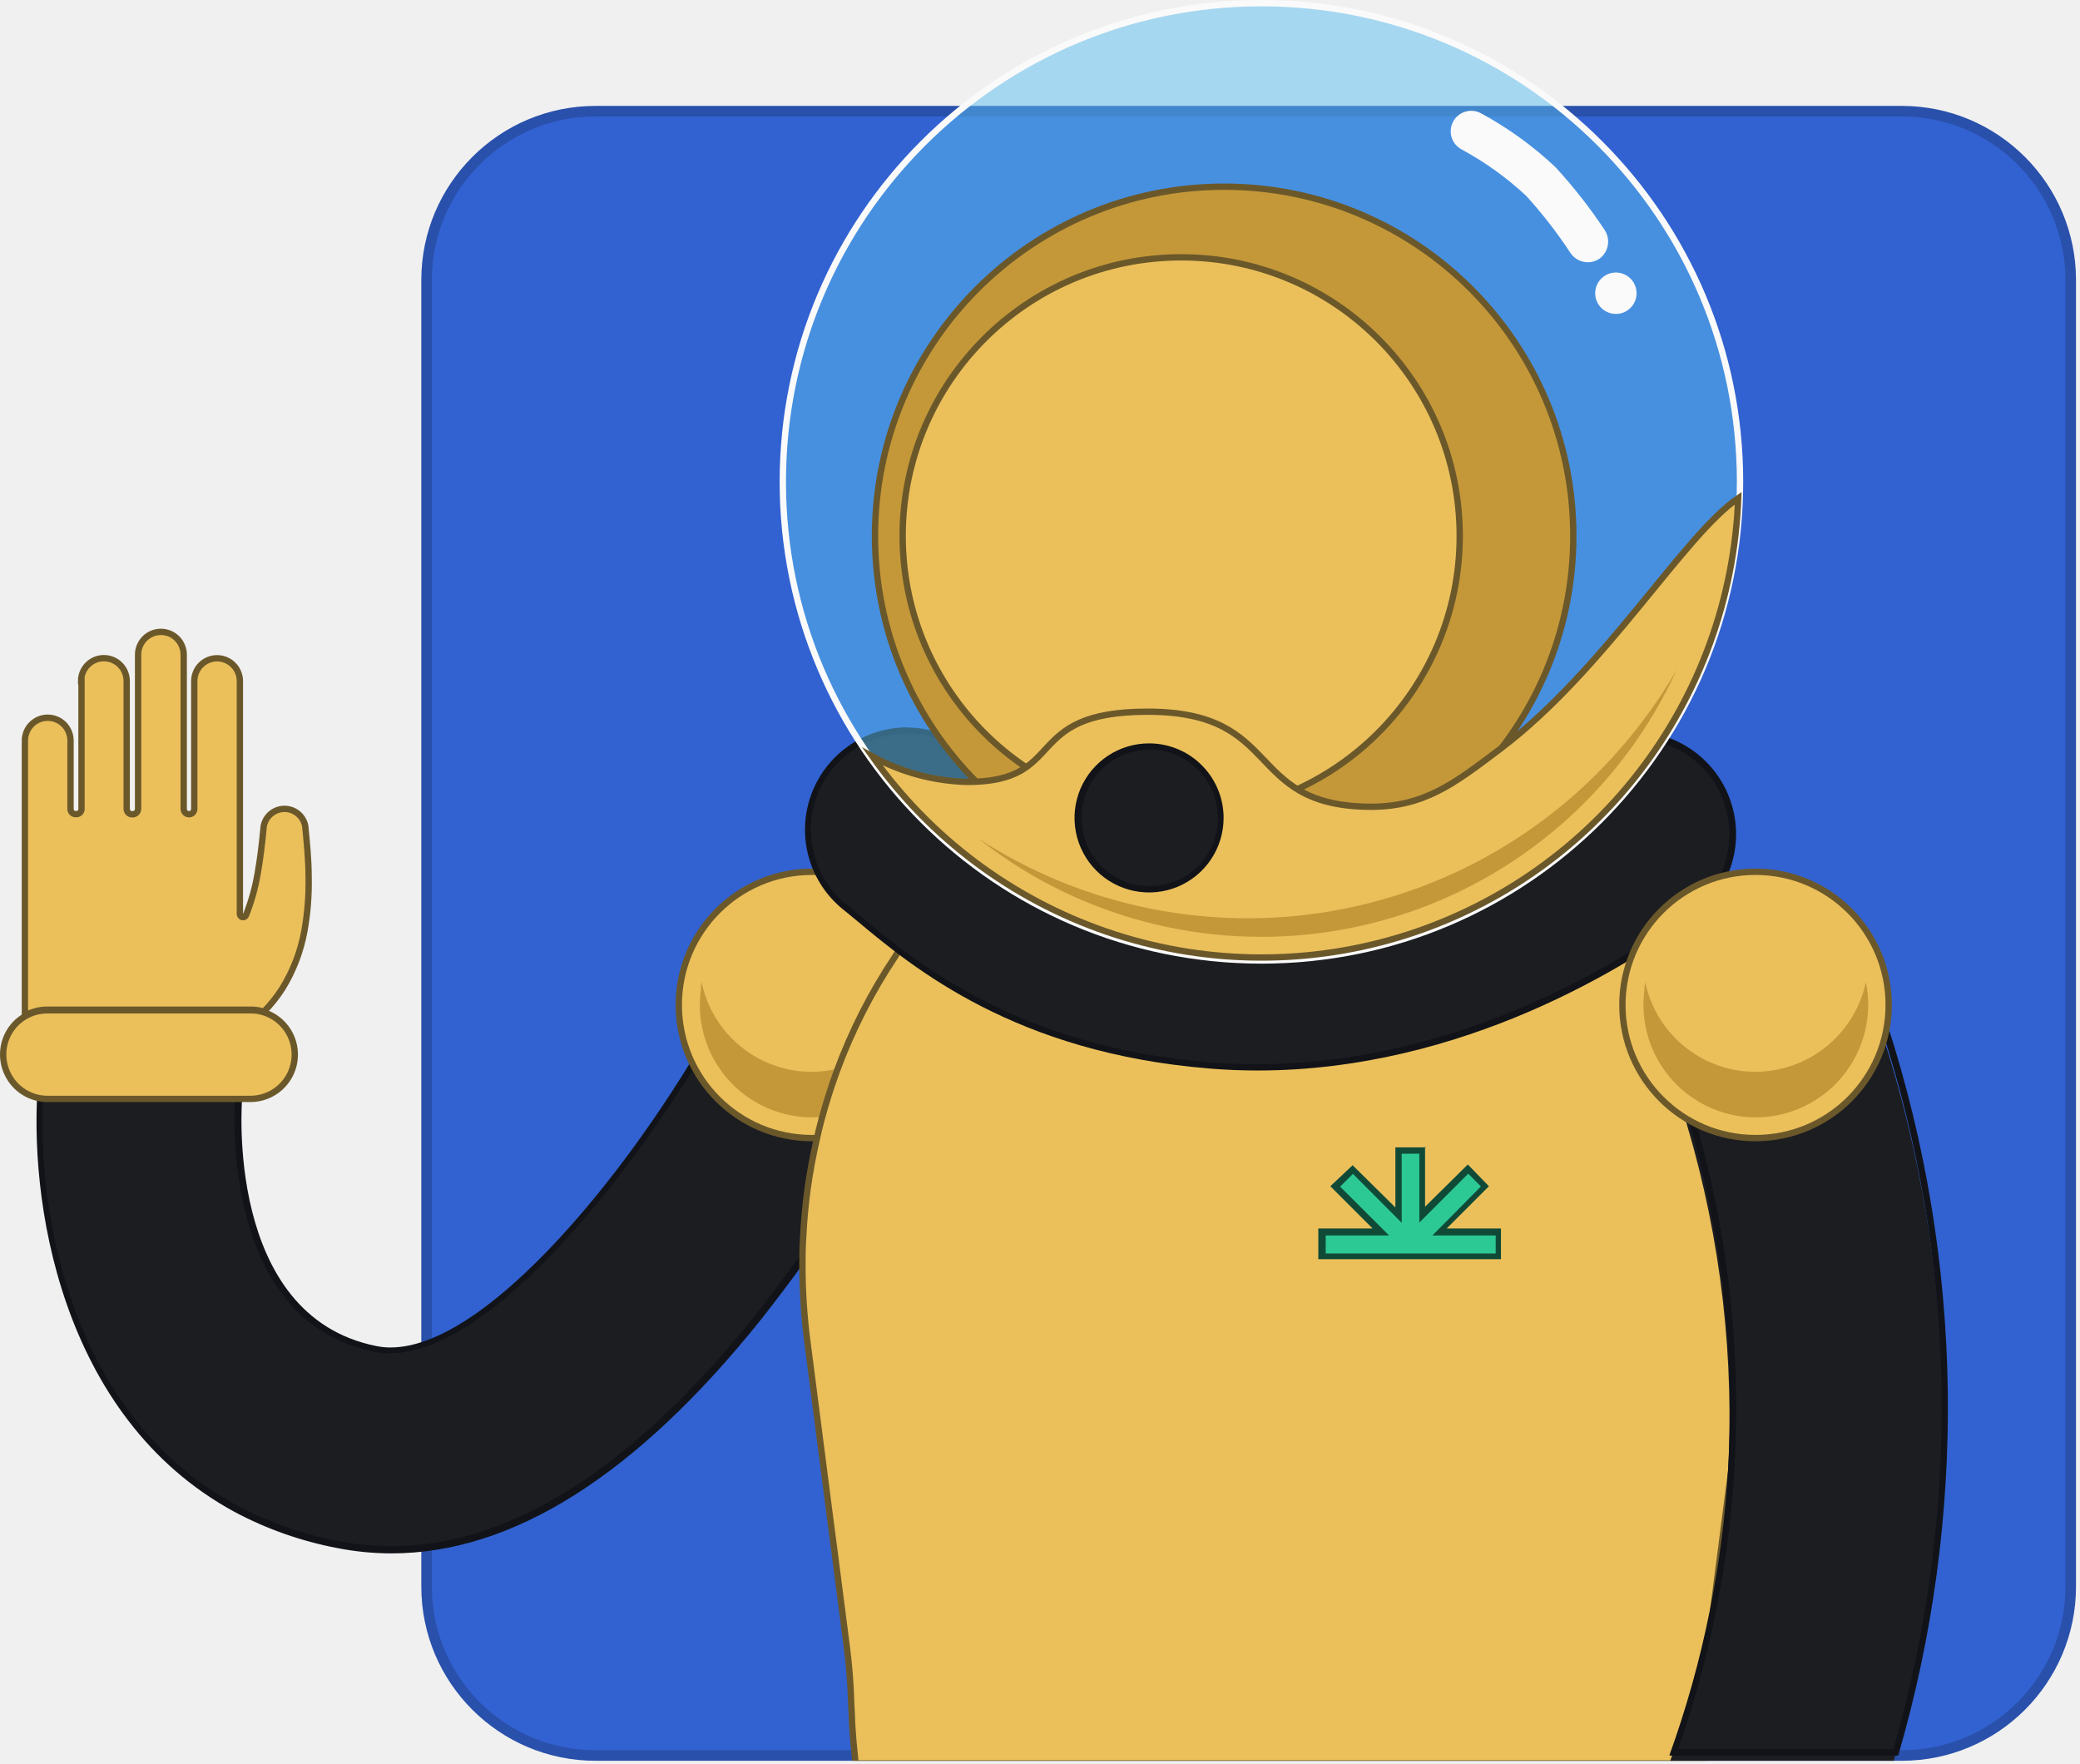
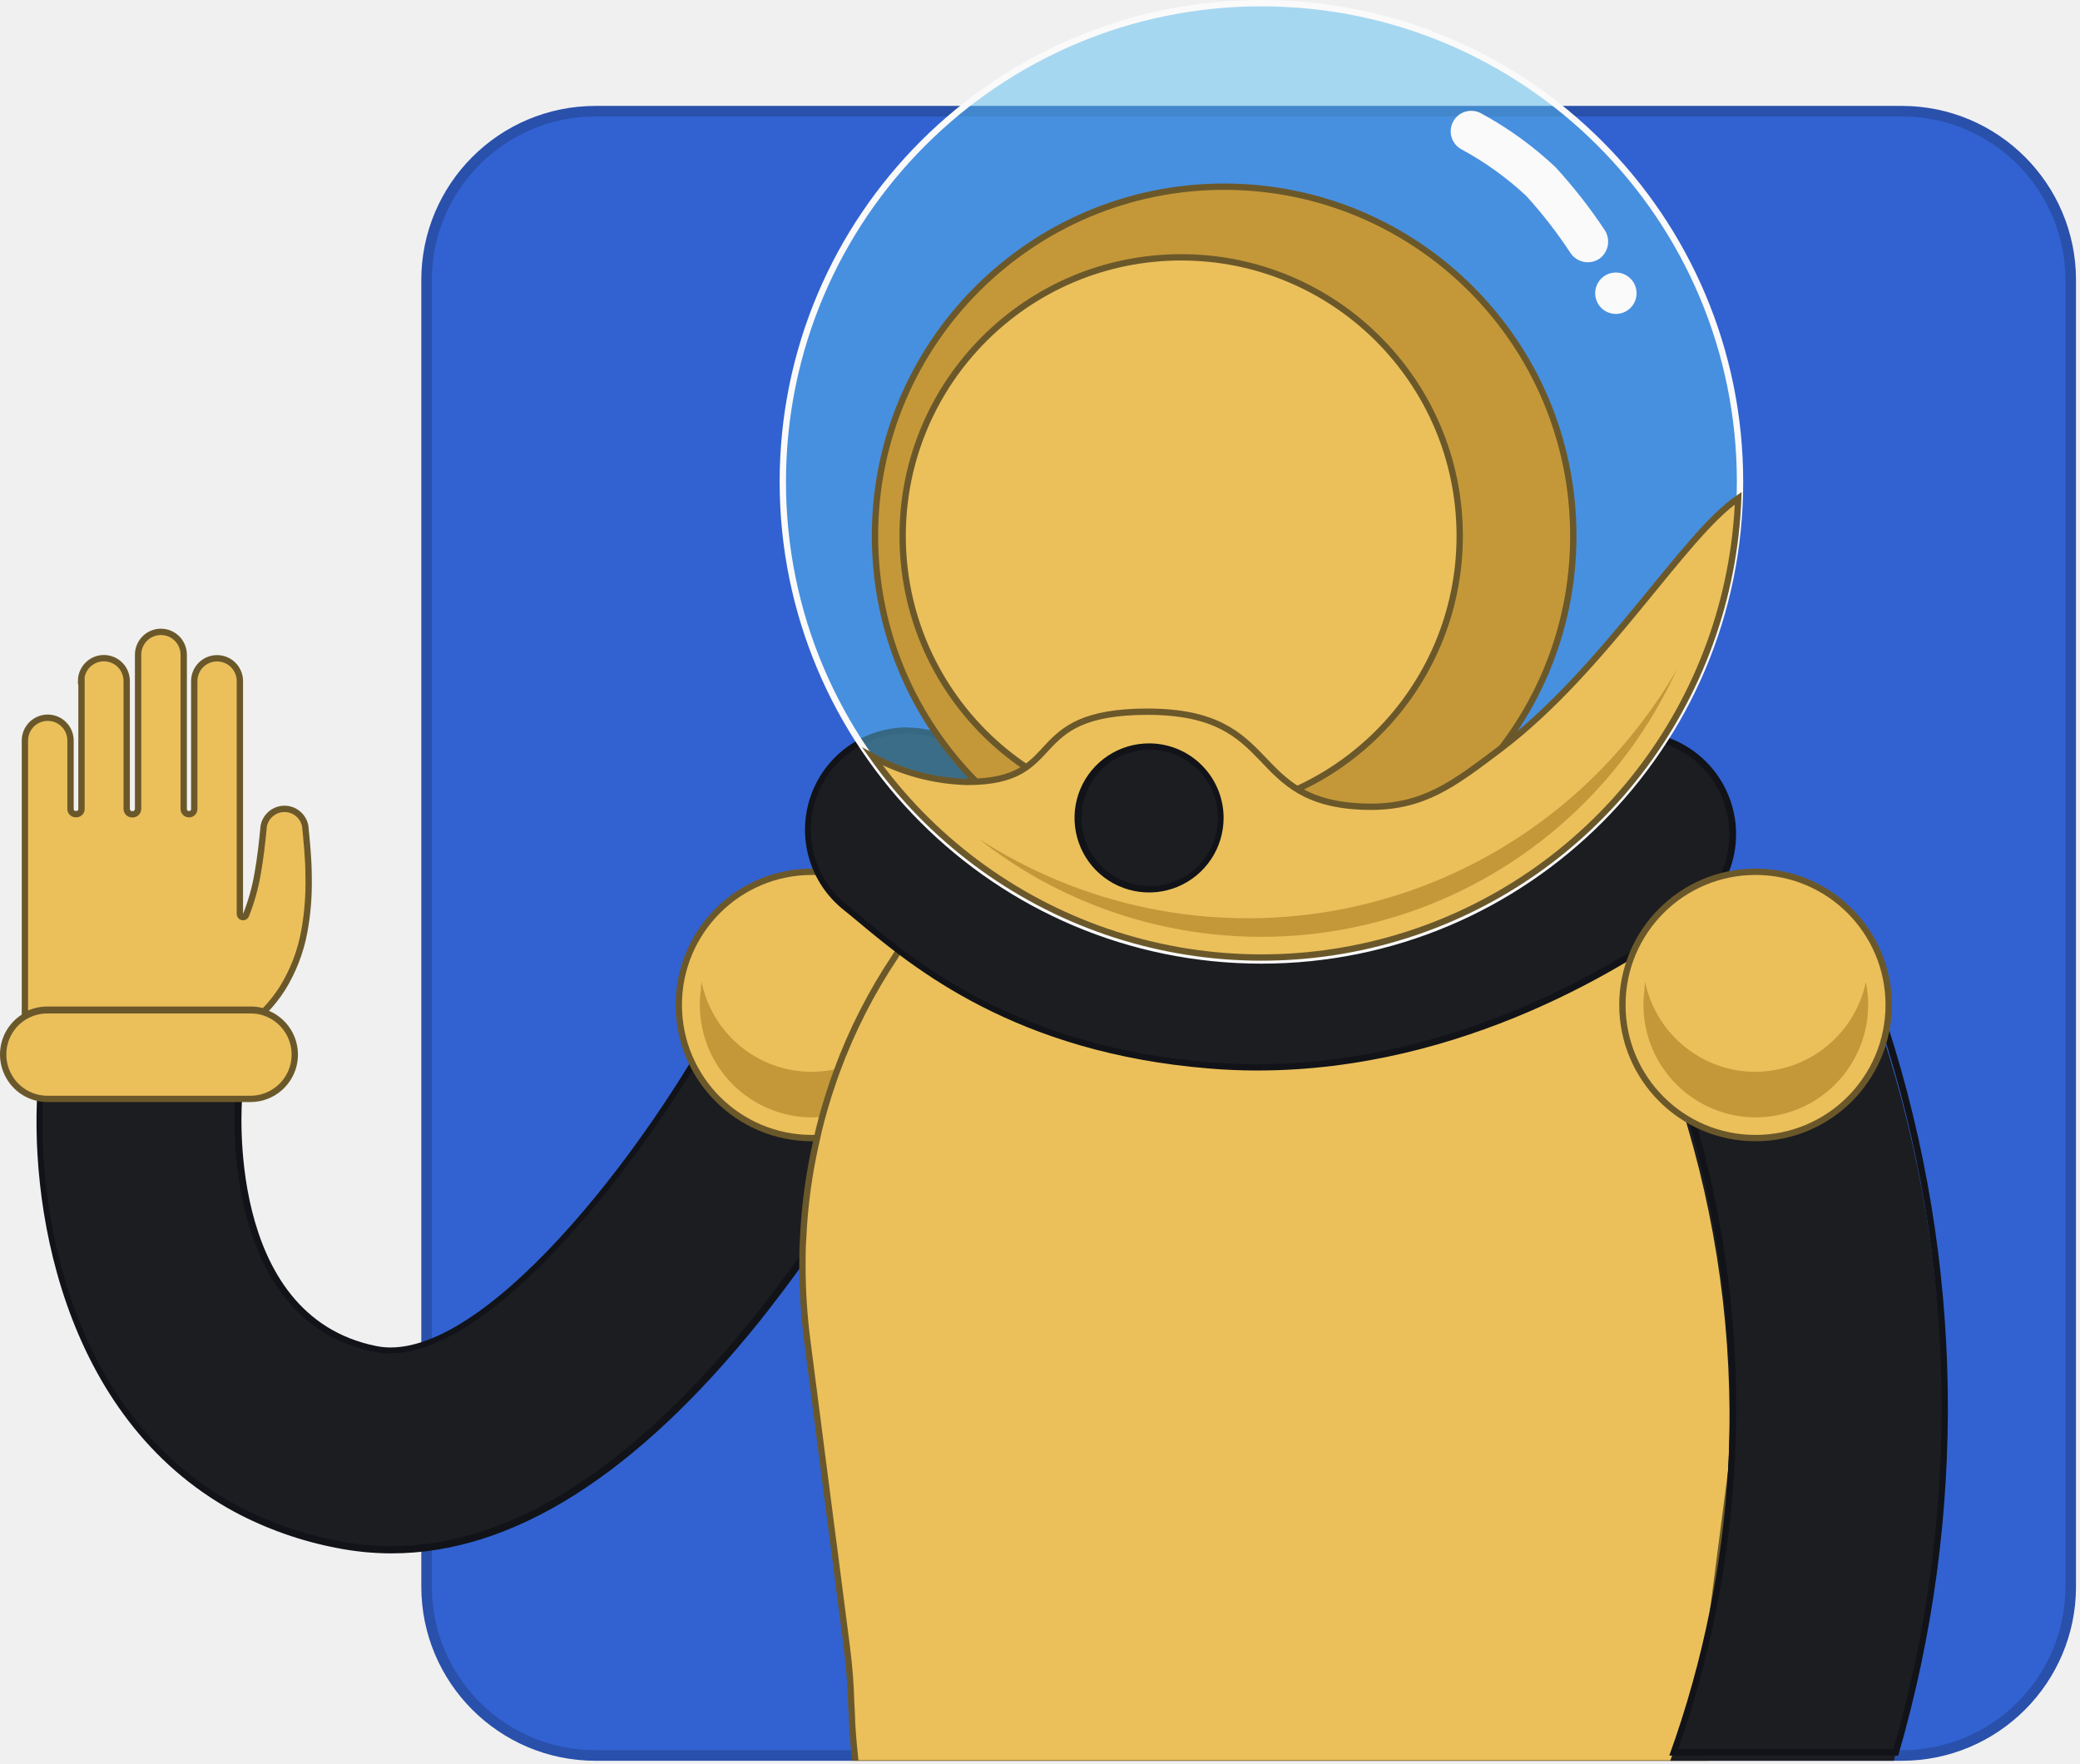
<svg xmlns="http://www.w3.org/2000/svg" viewBox="0 0 197 167" fill="none">
  <g clip-path="url(#clip0_879_977)">
    <path d="M180.122 10.53H56.402C47.566 10.53 40.402 17.694 40.402 26.53V150.25C40.402 159.087 47.566 166.25 56.402 166.25H180.122C188.959 166.25 196.122 159.087 196.122 150.25V26.53C196.122 17.694 188.959 10.53 180.122 10.53Z" fill="#3262D1" stroke="#2950AB" stroke-miterlimit="10" />
    <path d="M37.059 146.72C35.341 146.718 33.626 146.551 31.939 146.22C28.582 145.576 25.339 144.433 22.32 142.83C5.649 133.83 2.9 113.06 3.9 102.17C4.1 99.834 5.172 97.659 6.903 96.077C8.633 94.495 10.895 93.621 13.239 93.63C13.529 93.615 13.82 93.615 14.11 93.63C16.591 93.861 18.879 95.066 20.473 96.982C22.066 98.898 22.835 101.368 22.61 103.85C22.61 104.05 20.849 124.85 35.609 127.74C36.068 127.829 36.533 127.872 36.999 127.87C47.429 127.87 62.809 107.23 69.919 93.29C70.699 91.737 71.896 90.432 73.377 89.522C74.857 88.613 76.562 88.134 78.299 88.14C79.776 88.129 81.233 88.472 82.549 89.14C84.767 90.272 86.447 92.236 87.221 94.603C87.995 96.969 87.8 99.546 86.68 101.77C82.398 109.882 77.377 117.581 71.68 124.77C60.029 139.3 48.38 146.67 37.05 146.67L37.059 146.72Z" fill="#1C1D21" />
    <path d="M78.269 88.479C79.699 88.479 81.109 88.822 82.379 89.479C84.529 90.573 86.158 92.475 86.908 94.767C87.657 97.06 87.467 99.557 86.379 101.709C82.119 109.794 77.125 117.47 71.459 124.639C59.869 139.099 48.289 146.429 37.059 146.429C35.357 146.427 33.659 146.259 31.989 145.929C28.664 145.292 25.452 144.163 22.459 142.579C5.939 133.679 3.199 112.999 4.199 102.199C4.383 99.941 5.412 97.835 7.08 96.302C8.748 94.769 10.933 93.922 13.199 93.929C13.482 93.914 13.766 93.914 14.049 93.929C16.45 94.153 18.664 95.319 20.205 97.174C21.747 99.028 22.489 101.418 22.269 103.819C22.269 104.029 20.489 125.069 35.489 128.029C35.964 128.122 36.446 128.169 36.929 128.169C47.479 128.169 62.929 107.439 70.109 93.419C70.865 91.914 72.025 90.649 73.459 89.766C74.893 88.883 76.545 88.417 78.229 88.419L78.269 88.479ZM78.229 87.819C76.437 87.818 74.68 88.314 73.153 89.251C71.626 90.189 70.389 91.531 69.579 93.129C61.999 108.119 46.839 127.609 36.999 127.609C36.553 127.612 36.107 127.568 35.669 127.479C21.209 124.619 22.919 104.119 22.939 103.909C23.173 101.349 22.38 98.801 20.735 96.824C19.091 94.848 16.729 93.605 14.169 93.369C13.869 93.369 13.569 93.369 13.269 93.369C10.854 93.374 8.527 94.28 6.744 95.909C4.962 97.538 3.851 99.774 3.629 102.179C2.629 113.439 5.629 134.179 22.209 143.179C25.252 144.801 28.522 145.954 31.909 146.599C33.615 146.938 35.35 147.109 37.089 147.109C48.519 147.109 60.219 139.729 71.959 125.109C77.66 117.923 82.681 110.223 86.959 102.109C87.709 100.631 88.068 98.986 88.001 97.329C87.935 95.673 87.445 94.062 86.579 92.649C85.712 91.236 84.498 90.068 83.052 89.258C81.606 88.447 79.977 88.021 78.319 88.019L78.229 87.819Z" fill="#111318" />
    <path d="M76.899 107.78C83.863 107.78 89.509 102.134 89.509 95.17C89.509 88.205 83.863 82.56 76.899 82.56C69.935 82.56 64.289 88.205 64.289 95.17C64.289 102.134 69.935 107.78 76.899 107.78Z" fill="#EBC05B" stroke="#6B582A" stroke-width="0.6" stroke-miterlimit="10" />
    <path d="M66.451 93C66.894 95.15 67.991 97.111 69.591 98.615C71.191 100.118 73.217 101.091 75.391 101.4C75.894 101.468 76.402 101.501 76.911 101.5C79.359 101.489 81.729 100.639 83.627 99.092C85.525 97.546 86.835 95.395 87.341 93C87.596 94.203 87.637 95.442 87.461 96.66C87.088 99.196 85.818 101.514 83.883 103.195C81.947 104.875 79.474 105.807 76.911 105.82C76.402 105.818 75.894 105.781 75.391 105.71C72.599 105.302 70.083 103.803 68.396 101.542C66.709 99.281 65.987 96.442 66.391 93.65C66.371 93.46 66.401 93.25 66.451 93Z" fill="#C49839" />
    <path d="M165.566 126.903L163.919 139.643L162.172 153.15L161.821 155.894C161.741 156.519 161.67 157.135 161.61 157.76C161.496 158.93 161.426 160.1 161.399 161.27C161.399 162.279 161.309 163.288 161.238 164.297C161.207 165.202 161.275 166.109 161.439 167H81.031C80.89 165.729 80.779 164.448 80.699 163.147C80.699 162.521 80.639 161.906 80.619 161.291C80.569 159.492 80.428 157.698 80.197 155.914L79.042 146.967L78.611 143.668L76.452 126.923C76.152 124.581 76.001 122.223 76 119.862C76 118.984 76 118.097 76.07 117.209C76.212 114.121 76.632 111.052 77.325 108.039C77.466 107.367 77.627 106.694 77.807 106.022C78.219 104.489 78.691 102.996 79.253 101.452C80.663 97.615 82.524 93.962 84.796 90.568L84.896 90.397C85.107 90.084 85.328 89.761 85.559 89.388C85.981 88.783 86.433 88.177 86.885 87.582C88.482 85.512 90.245 83.575 92.156 81.792C92.215 81.726 92.278 81.666 92.347 81.611C92.839 81.147 93.351 80.703 93.843 80.289L93.963 80.178C94.968 79.341 95.972 78.564 96.976 77.808C97.357 77.535 97.749 77.263 98.151 77.001C98.552 76.738 98.743 76.607 99.034 76.436C99.858 75.911 100.691 75.427 101.544 74.963C101.826 74.812 102.107 74.66 102.398 74.519C107.219 72.038 112.481 70.54 117.881 70.111C118.885 70.04 119.889 70 120.964 70C126.862 69.998 132.689 71.296 138.034 73.803C138.405 73.964 138.767 74.146 139.138 74.317C140.012 74.761 140.855 75.225 141.709 75.719C142.996 76.474 144.242 77.295 145.444 78.181C145.866 78.484 146.277 78.786 146.689 79.119C147.101 79.452 147.693 79.946 148.235 80.39C148.307 80.441 148.374 80.499 148.436 80.561C151.167 82.921 153.622 85.585 155.756 88.5C156.037 88.873 156.308 89.247 156.559 89.63C157.182 90.508 157.764 91.405 158.317 92.323C158.668 92.898 159.009 93.483 159.321 94.068C159.632 94.653 159.803 94.936 160.034 95.38C160.97 97.179 161.801 99.032 162.524 100.928C163.125 102.507 163.645 104.116 164.08 105.75C164.271 106.446 164.442 107.142 164.602 107.838C166.05 114.084 166.376 120.541 165.566 126.903Z" fill="#EBC05B" stroke="#6B582A" stroke-width="0.6" stroke-miterlimit="10" />
    <path d="M119.002 101.08C117.482 101.08 116.002 101.02 114.452 100.89C96.201 99.409 86.572 91.389 81.391 87.079C80.862 86.629 80.391 86.26 79.992 85.919C78.043 84.361 76.794 82.093 76.519 79.614C76.243 77.135 76.963 74.648 78.522 72.7C80.08 70.751 82.348 69.502 84.827 69.227C87.306 68.951 89.793 69.671 91.742 71.23L93.451 72.629C97.772 76.23 103.692 81.159 116.012 82.159C117.012 82.24 118.012 82.279 119.012 82.279C133.382 82.279 145.682 73.99 149.102 71.45C150.716 70.246 152.677 69.597 154.692 69.6C156.683 69.583 158.628 70.199 160.246 71.359C161.864 72.519 163.073 74.163 163.697 76.053C164.321 77.944 164.328 79.984 163.718 81.88C163.108 83.775 161.911 85.428 160.302 86.6C154.392 90.919 138.582 101.08 119.002 101.08Z" fill="#1C1D21" />
    <path d="M85.88 69.48C87.943 69.477 89.945 70.183 91.55 71.48L93.26 72.88C97.61 76.51 103.57 81.47 115.99 82.48C116.99 82.56 117.99 82.6 118.99 82.6C133.46 82.6 145.82 74.27 149.26 71.71C150.822 70.543 152.72 69.915 154.67 69.92C156.092 69.92 157.494 70.251 158.766 70.886C160.038 71.521 161.145 72.443 162 73.58C163.435 75.519 164.042 77.949 163.687 80.336C163.333 82.722 162.046 84.871 160.11 86.31C154.24 90.66 138.5 100.78 119.04 100.78C117.53 100.78 116.04 100.72 114.52 100.6C96.36 99.12 86.77 91.13 81.62 86.85L81.55 86.79C81.08 86.39 80.63 86.02 80.21 85.69C78.736 84.513 77.665 82.906 77.144 81.094C76.622 79.281 76.678 77.351 77.301 75.571C77.925 73.79 79.087 72.248 80.625 71.157C82.164 70.066 84.004 69.48 85.89 69.48H85.88ZM85.89 68.88C83.883 68.891 81.93 69.523 80.298 70.691C78.666 71.858 77.437 73.503 76.779 75.398C76.121 77.293 76.067 79.346 76.624 81.273C77.181 83.201 78.322 84.908 79.89 86.16C80.33 86.51 80.79 86.89 81.29 87.31C86.49 91.64 96.17 99.7 114.52 101.19C116.06 101.32 117.59 101.38 119.09 101.38C138.61 101.38 154.36 91.38 160.52 86.79C162.586 85.249 163.955 82.951 164.326 80.4C164.698 77.85 164.041 75.256 162.5 73.19C160.959 71.124 158.66 69.755 156.11 69.383C153.559 69.012 150.966 69.669 148.9 71.21C145.35 73.85 133.22 82 119 82C118 82 117 82 116.05 81.88C103.81 80.88 97.94 75.99 93.65 72.42C93.04 71.92 92.47 71.42 91.93 71.01C90.225 69.649 88.111 68.906 85.93 68.9L85.89 68.88Z" fill="#111318" />
-     <path d="M125.223 118.999V116.689H130.783L126.433 112.339L128.073 110.699L132.423 115.059V108.939H134.733V115.059L139.083 110.699L140.713 112.339L136.363 116.689H141.923V118.999H125.223Z" fill="#2CC995" />
-     <path d="M134.429 109.24V115.78L135.429 114.78L139.059 111.15L140.259 112.36L136.659 116L135.659 117H141.659V118.71H125.559V117H131.559L130.559 116L126.929 112.38L128.139 111.17L131.759 114.8L132.759 115.8V109.26H134.469L134.429 109.24ZM135.069 108.66H132.159V114.35L128.109 110.35L125.999 112.34L129.999 116.34H124.859V119.25H142.159V116.34H137.019L141.019 112.34L139.019 110.28L134.969 114.28V108.59L135.069 108.66Z" fill="#104A37" />
    <path d="M7.719 64.49V76.63C7.717 76.755 7.665 76.875 7.575 76.963C7.486 77.051 7.365 77.1 7.239 77.1H7.159C7.034 77.1 6.913 77.051 6.823 76.963C6.734 76.875 6.682 76.755 6.679 76.63V70.13C6.679 69.557 6.452 69.008 6.047 68.603C5.642 68.197 5.092 67.97 4.519 67.97C3.947 67.97 3.397 68.197 2.992 68.603C2.587 69.008 2.359 69.557 2.359 70.13V96.19C3 95.817 3.728 95.62 4.469 95.62H23.749C24.17 95.616 24.589 95.68 24.989 95.81C25.651 95.136 26.241 94.395 26.749 93.6C27.765 91.953 28.467 90.132 28.819 88.23C29.13 86.525 29.267 84.793 29.229 83.06C29.229 81.4 29.059 79.79 28.909 78.23C28.823 77.772 28.579 77.359 28.22 77.062C27.861 76.765 27.41 76.602 26.944 76.602C26.479 76.602 26.027 76.765 25.669 77.062C25.31 77.359 25.066 77.772 24.979 78.23C24.829 79.77 24.669 81.23 24.409 82.69C24.179 84.059 23.804 85.4 23.289 86.69C23.26 86.75 23.212 86.799 23.151 86.829C23.091 86.858 23.023 86.867 22.957 86.853C22.892 86.839 22.833 86.804 22.79 86.752C22.746 86.701 22.722 86.637 22.719 86.57V64.5C22.719 63.927 22.492 63.378 22.087 62.972C21.682 62.567 21.132 62.34 20.559 62.34C19.986 62.34 19.437 62.567 19.032 62.972C18.627 63.378 18.399 63.927 18.399 64.5V76.61C18.401 76.676 18.389 76.742 18.364 76.803C18.339 76.864 18.303 76.92 18.256 76.966C18.209 77.013 18.154 77.05 18.092 77.075C18.031 77.099 17.965 77.111 17.899 77.11C17.767 77.11 17.64 77.057 17.546 76.963C17.452 76.87 17.399 76.743 17.399 76.61V62C17.399 61.427 17.172 60.878 16.767 60.472C16.362 60.067 15.812 59.84 15.239 59.84C14.666 59.84 14.117 60.067 13.712 60.472C13.307 60.878 13.079 61.427 13.079 62V76.6C13.079 76.738 13.025 76.87 12.927 76.968C12.83 77.065 12.697 77.12 12.559 77.12C12.488 77.125 12.416 77.116 12.348 77.092C12.28 77.069 12.218 77.031 12.165 76.982C12.113 76.934 12.071 76.874 12.042 76.808C12.014 76.743 11.999 76.672 11.999 76.6V64.49C11.999 63.917 11.772 63.368 11.367 62.962C10.962 62.557 10.412 62.33 9.839 62.33C9.267 62.33 8.717 62.557 8.312 62.962C7.907 63.368 7.679 63.917 7.679 64.49H7.719Z" fill="#EBC05B" stroke="#6B582A" stroke-width="0.6" stroke-miterlimit="10" />
    <path d="M2.351 96.26C1.726 96.63 1.208 97.157 0.848 97.788C0.489 98.419 0.3 99.133 0.301 99.86C0.299 100.494 0.443 101.12 0.721 101.69C1.061 102.403 1.597 103.006 2.266 103.427C2.935 103.848 3.71 104.071 4.501 104.07H23.741C24.741 104.065 25.706 103.704 26.463 103.051C27.22 102.398 27.72 101.496 27.872 100.508C28.023 99.519 27.818 98.51 27.291 97.659C26.765 96.809 25.953 96.175 25.001 95.87C24.6 95.74 24.182 95.676 23.761 95.68H4.511C3.751 95.673 3.005 95.874 2.351 96.26Z" fill="#EBC05B" stroke="#6B582A" stroke-width="0.6" stroke-miterlimit="10" />
    <path opacity="0.5" d="M119.471 90.96C144.506 90.96 164.801 70.665 164.801 45.63C164.801 20.595 144.506 0.3 119.471 0.3C94.436 0.3 74.141 20.595 74.141 45.63C74.141 70.665 94.436 90.96 119.471 90.96Z" fill="#5BBDEF" />
    <path d="M119.471 90.96C144.506 90.96 164.801 70.665 164.801 45.63C164.801 20.595 144.506 0.3 119.471 0.3C94.436 0.3 74.141 20.595 74.141 45.63C74.141 70.665 94.436 90.96 119.471 90.96Z" stroke="#FAFAFA" stroke-width="0.6" stroke-miterlimit="10" />
    <path d="M115.941 83.82C134.205 83.82 149.011 69.014 149.011 50.75C149.011 32.486 134.205 17.68 115.941 17.68C97.677 17.68 82.871 32.486 82.871 50.75C82.871 69.014 97.677 83.82 115.941 83.82Z" fill="#C49839" stroke="#6B582A" stroke-width="0.6" stroke-miterlimit="10" />
    <path d="M111.872 77.13C126.441 77.13 138.252 65.319 138.252 50.75C138.252 36.181 126.441 24.37 111.872 24.37C97.303 24.37 85.492 36.181 85.492 50.75C85.492 65.319 97.303 77.13 111.872 77.13Z" fill="#EBC05B" stroke="#6B582A" stroke-width="0.6" stroke-miterlimit="10" />
    <path d="M82.629 71.64C88.091 79.341 95.829 85.137 104.755 88.214C113.681 91.291 123.347 91.495 132.395 88.796C141.442 86.097 149.417 80.632 155.199 73.167C160.98 65.703 164.278 56.615 164.629 47.18C159.469 50.68 151.969 63.46 142.109 70.91C137.699 74.24 134.809 76.51 129.459 76.4C117.829 76.16 121.549 67.4 108.689 67.4C96.619 67.4 101.229 74.05 91.609 74.05C88.467 73.971 85.388 73.144 82.629 71.64Z" fill="#EBC05B" stroke="#6B582A" stroke-width="0.6" stroke-miterlimit="10" />
    <path d="M92.579 79.34C94.68 81.021 96.937 82.498 99.319 83.75C104.531 86.491 110.248 88.139 116.119 88.593C121.99 89.047 127.893 88.297 133.464 86.39C139.036 84.483 144.159 81.459 148.521 77.502C152.882 73.545 156.39 68.74 158.829 63.38C157.84 65.099 156.741 66.752 155.539 68.33C148.392 77.812 137.908 84.224 126.21 86.266C114.513 88.308 102.477 85.829 92.539 79.33L92.579 79.34Z" fill="#C49839" />
    <path d="M108.891 84.22C107.554 84.222 106.246 83.827 105.133 83.086C104.02 82.344 103.152 81.289 102.639 80.054C102.125 78.819 101.99 77.46 102.25 76.147C102.509 74.836 103.153 73.63 104.098 72.684C105.043 71.737 106.247 71.093 107.559 70.831C108.87 70.569 110.23 70.703 111.466 71.214C112.702 71.725 113.758 72.592 114.501 73.704C115.244 74.815 115.641 76.123 115.641 77.46C115.641 79.251 114.93 80.969 113.665 82.237C112.399 83.504 110.682 84.218 108.891 84.22Z" fill="#1C1D21" />
    <path d="M108.89 71C110.167 71 111.416 71.379 112.479 72.088C113.541 72.798 114.369 73.807 114.858 74.987C115.347 76.168 115.475 77.467 115.225 78.72C114.976 79.973 114.361 81.124 113.457 82.028C112.554 82.931 111.403 83.546 110.15 83.796C108.897 84.045 107.598 83.917 106.417 83.428C105.237 82.939 104.228 82.111 103.518 81.049C102.808 79.986 102.43 78.737 102.43 77.46C102.43 75.746 103.11 74.103 104.322 72.892C105.533 71.68 107.176 71 108.89 71ZM108.89 70.4C107.491 70.388 106.12 70.792 104.951 71.56C103.782 72.329 102.868 73.427 102.324 74.716C101.781 76.005 101.632 77.426 101.898 78.8C102.164 80.173 102.831 81.437 103.816 82.43C104.801 83.424 106.059 84.102 107.43 84.379C108.801 84.657 110.224 84.52 111.517 83.988C112.811 83.455 113.917 82.55 114.695 81.388C115.474 80.226 115.889 78.859 115.89 77.46C115.89 75.598 115.154 73.811 113.843 72.489C112.532 71.166 110.752 70.415 108.89 70.4Z" fill="#111318" />
    <path d="M150.39 24.84C150.77 24.837 151.141 24.726 151.46 24.52C151.878 24.226 152.167 23.784 152.269 23.284C152.372 22.784 152.279 22.264 152.01 21.83C150.609 19.708 149.041 17.701 147.32 15.83C145.195 13.826 142.819 12.109 140.25 10.72C139.795 10.478 139.263 10.428 138.771 10.579C138.278 10.729 137.866 11.07 137.625 11.525C137.384 11.979 137.333 12.512 137.484 13.004C137.635 13.496 137.975 13.908 138.43 14.15C140.652 15.353 142.712 16.835 144.56 18.56C146.104 20.26 147.512 22.079 148.77 24C148.954 24.258 149.197 24.469 149.479 24.615C149.76 24.761 150.073 24.838 150.39 24.84Z" fill="#FAFAFA" />
    <path d="M153.042 29.73C154.125 29.73 155.002 28.852 155.002 27.77C155.002 26.687 154.125 25.81 153.042 25.81C151.96 25.81 151.082 26.687 151.082 27.77C151.082 28.852 151.96 29.73 153.042 29.73Z" fill="#FAFAFA" />
    <path d="M158.109 167C159.672 162.615 160.919 158.125 161.841 153.563C162.753 149.084 163.353 144.547 163.637 139.986C164.303 128.723 163.006 117.43 159.803 106.61C159.491 105.543 159.158 104.476 158.795 103.42C157.967 100.923 157.029 98.447 156 96.052L174.553 88C175.905 91.16 177.136 94.431 178.205 97.713C185.533 120.15 185.92 144.269 179.315 166.93L158.109 167Z" fill="#1C1D21" />
    <path d="M174.671 87.93C175.961 90.93 177.131 94.11 178.161 97.28C185.389 119.439 185.793 143.258 179.321 165.65H158.941C160.433 161.405 161.625 157.061 162.511 152.65C165.643 137.131 164.956 121.084 160.511 105.89C160.191 104.79 159.861 103.72 159.511 102.71C158.721 100.31 157.831 97.94 156.861 95.64L159.411 94.53L174.691 87.92L174.671 87.93ZM175.011 87.13L159.151 94L156.491 95.15L156.051 95.34C157.117 97.826 158.077 100.353 158.931 102.92C159.281 103.92 159.611 105.02 159.931 106.07C163.07 116.803 164.335 127.997 163.671 139.16C163.411 143.659 162.829 148.133 161.931 152.55C160.997 157.208 159.716 161.791 158.101 166.26H179.781C186.38 143.626 186.031 119.533 178.781 97.1C177.687 93.766 176.441 90.433 175.041 87.1L175.011 87.13Z" fill="#111318" />
    <path d="M166.27 107.78C173.234 107.78 178.88 102.134 178.88 95.17C178.88 88.205 173.234 82.56 166.27 82.56C159.306 82.56 153.66 88.205 153.66 95.17C153.66 102.134 159.306 107.78 166.27 107.78Z" fill="#EBC05B" stroke="#6B582A" stroke-width="0.6" stroke-miterlimit="10" />
    <path d="M155.819 93C156.268 95.148 157.367 97.106 158.966 98.608C160.565 100.111 162.587 101.085 164.759 101.4C165.266 101.468 165.777 101.502 166.289 101.5C168.737 101.487 171.106 100.636 173.004 99.09C174.901 97.544 176.212 95.395 176.719 93C177.038 94.549 177.008 96.15 176.632 97.687C176.256 99.223 175.543 100.657 174.545 101.884C173.546 103.111 172.288 104.101 170.86 104.781C169.432 105.462 167.871 105.817 166.289 105.82C165.777 105.818 165.266 105.781 164.759 105.71C161.97 105.297 159.458 103.796 157.771 101.537C156.085 99.277 155.361 96.442 155.759 93.65C155.739 93.46 155.779 93.25 155.819 93Z" fill="#C49839" />
  </g>
  <defs>
    <clipPath id="clip0_879_977">
      <rect width="196.62" height="166.75" fill="white" />
    </clipPath>
  </defs>
</svg>
